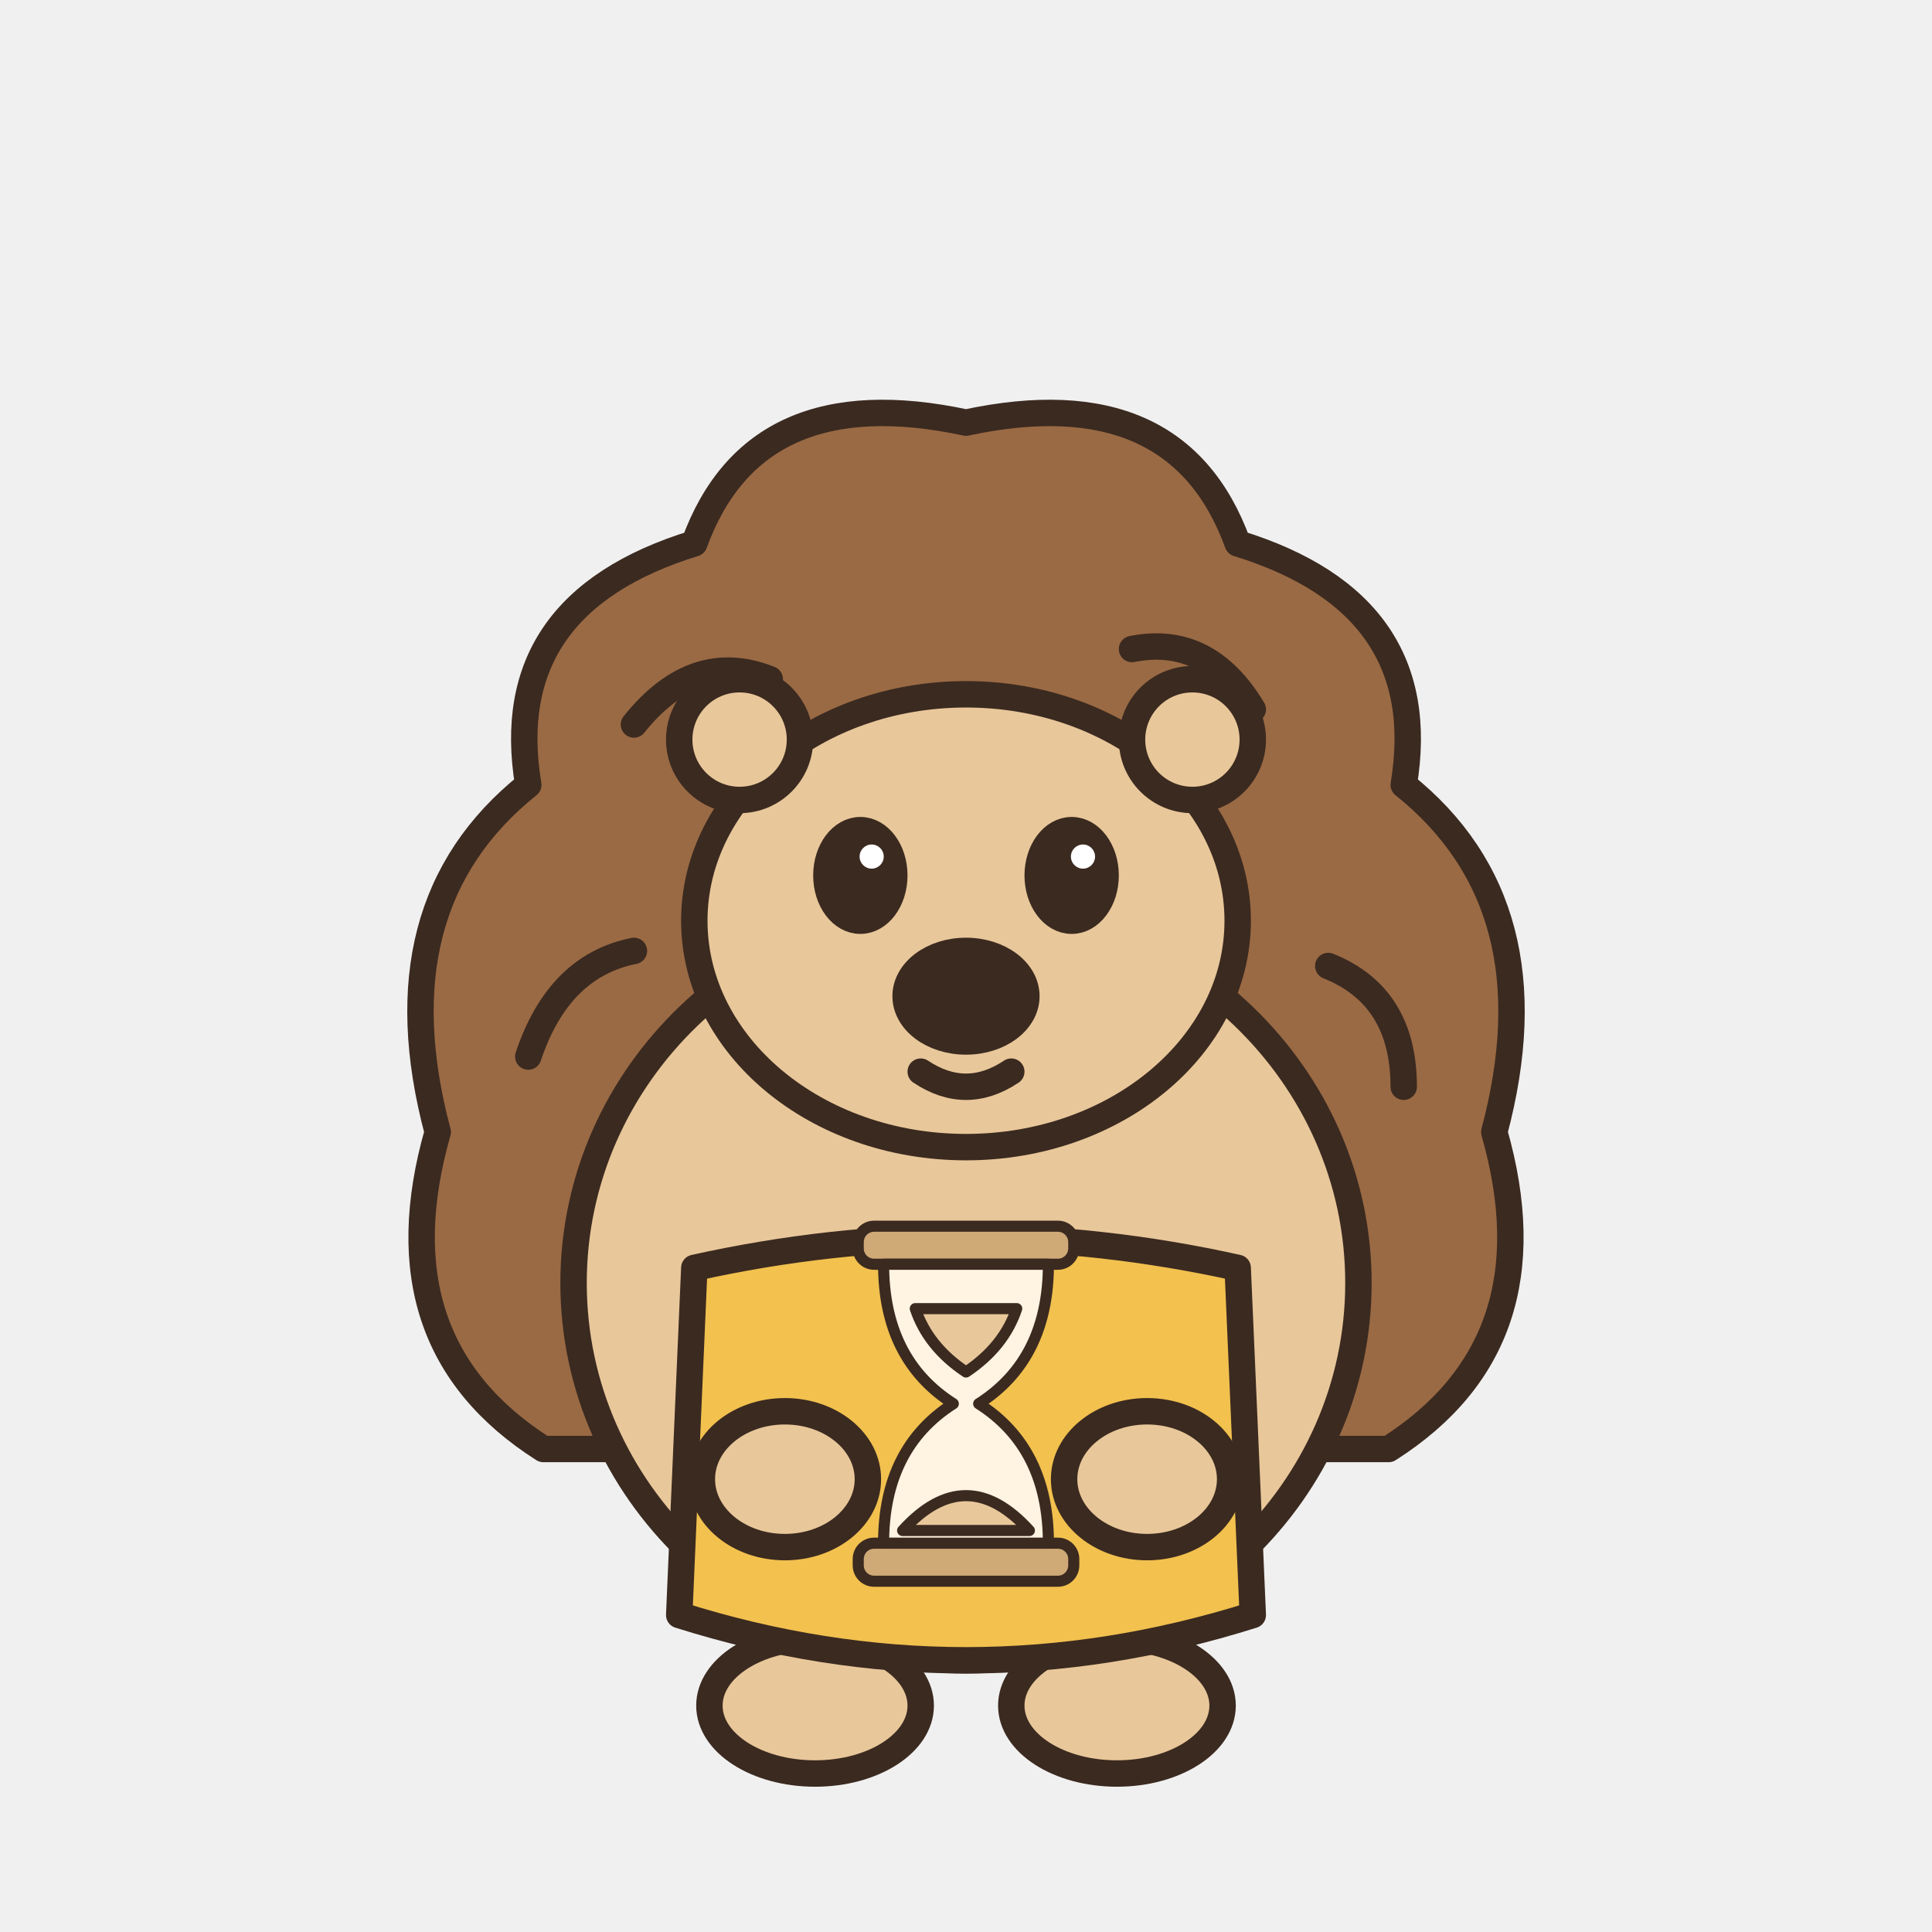
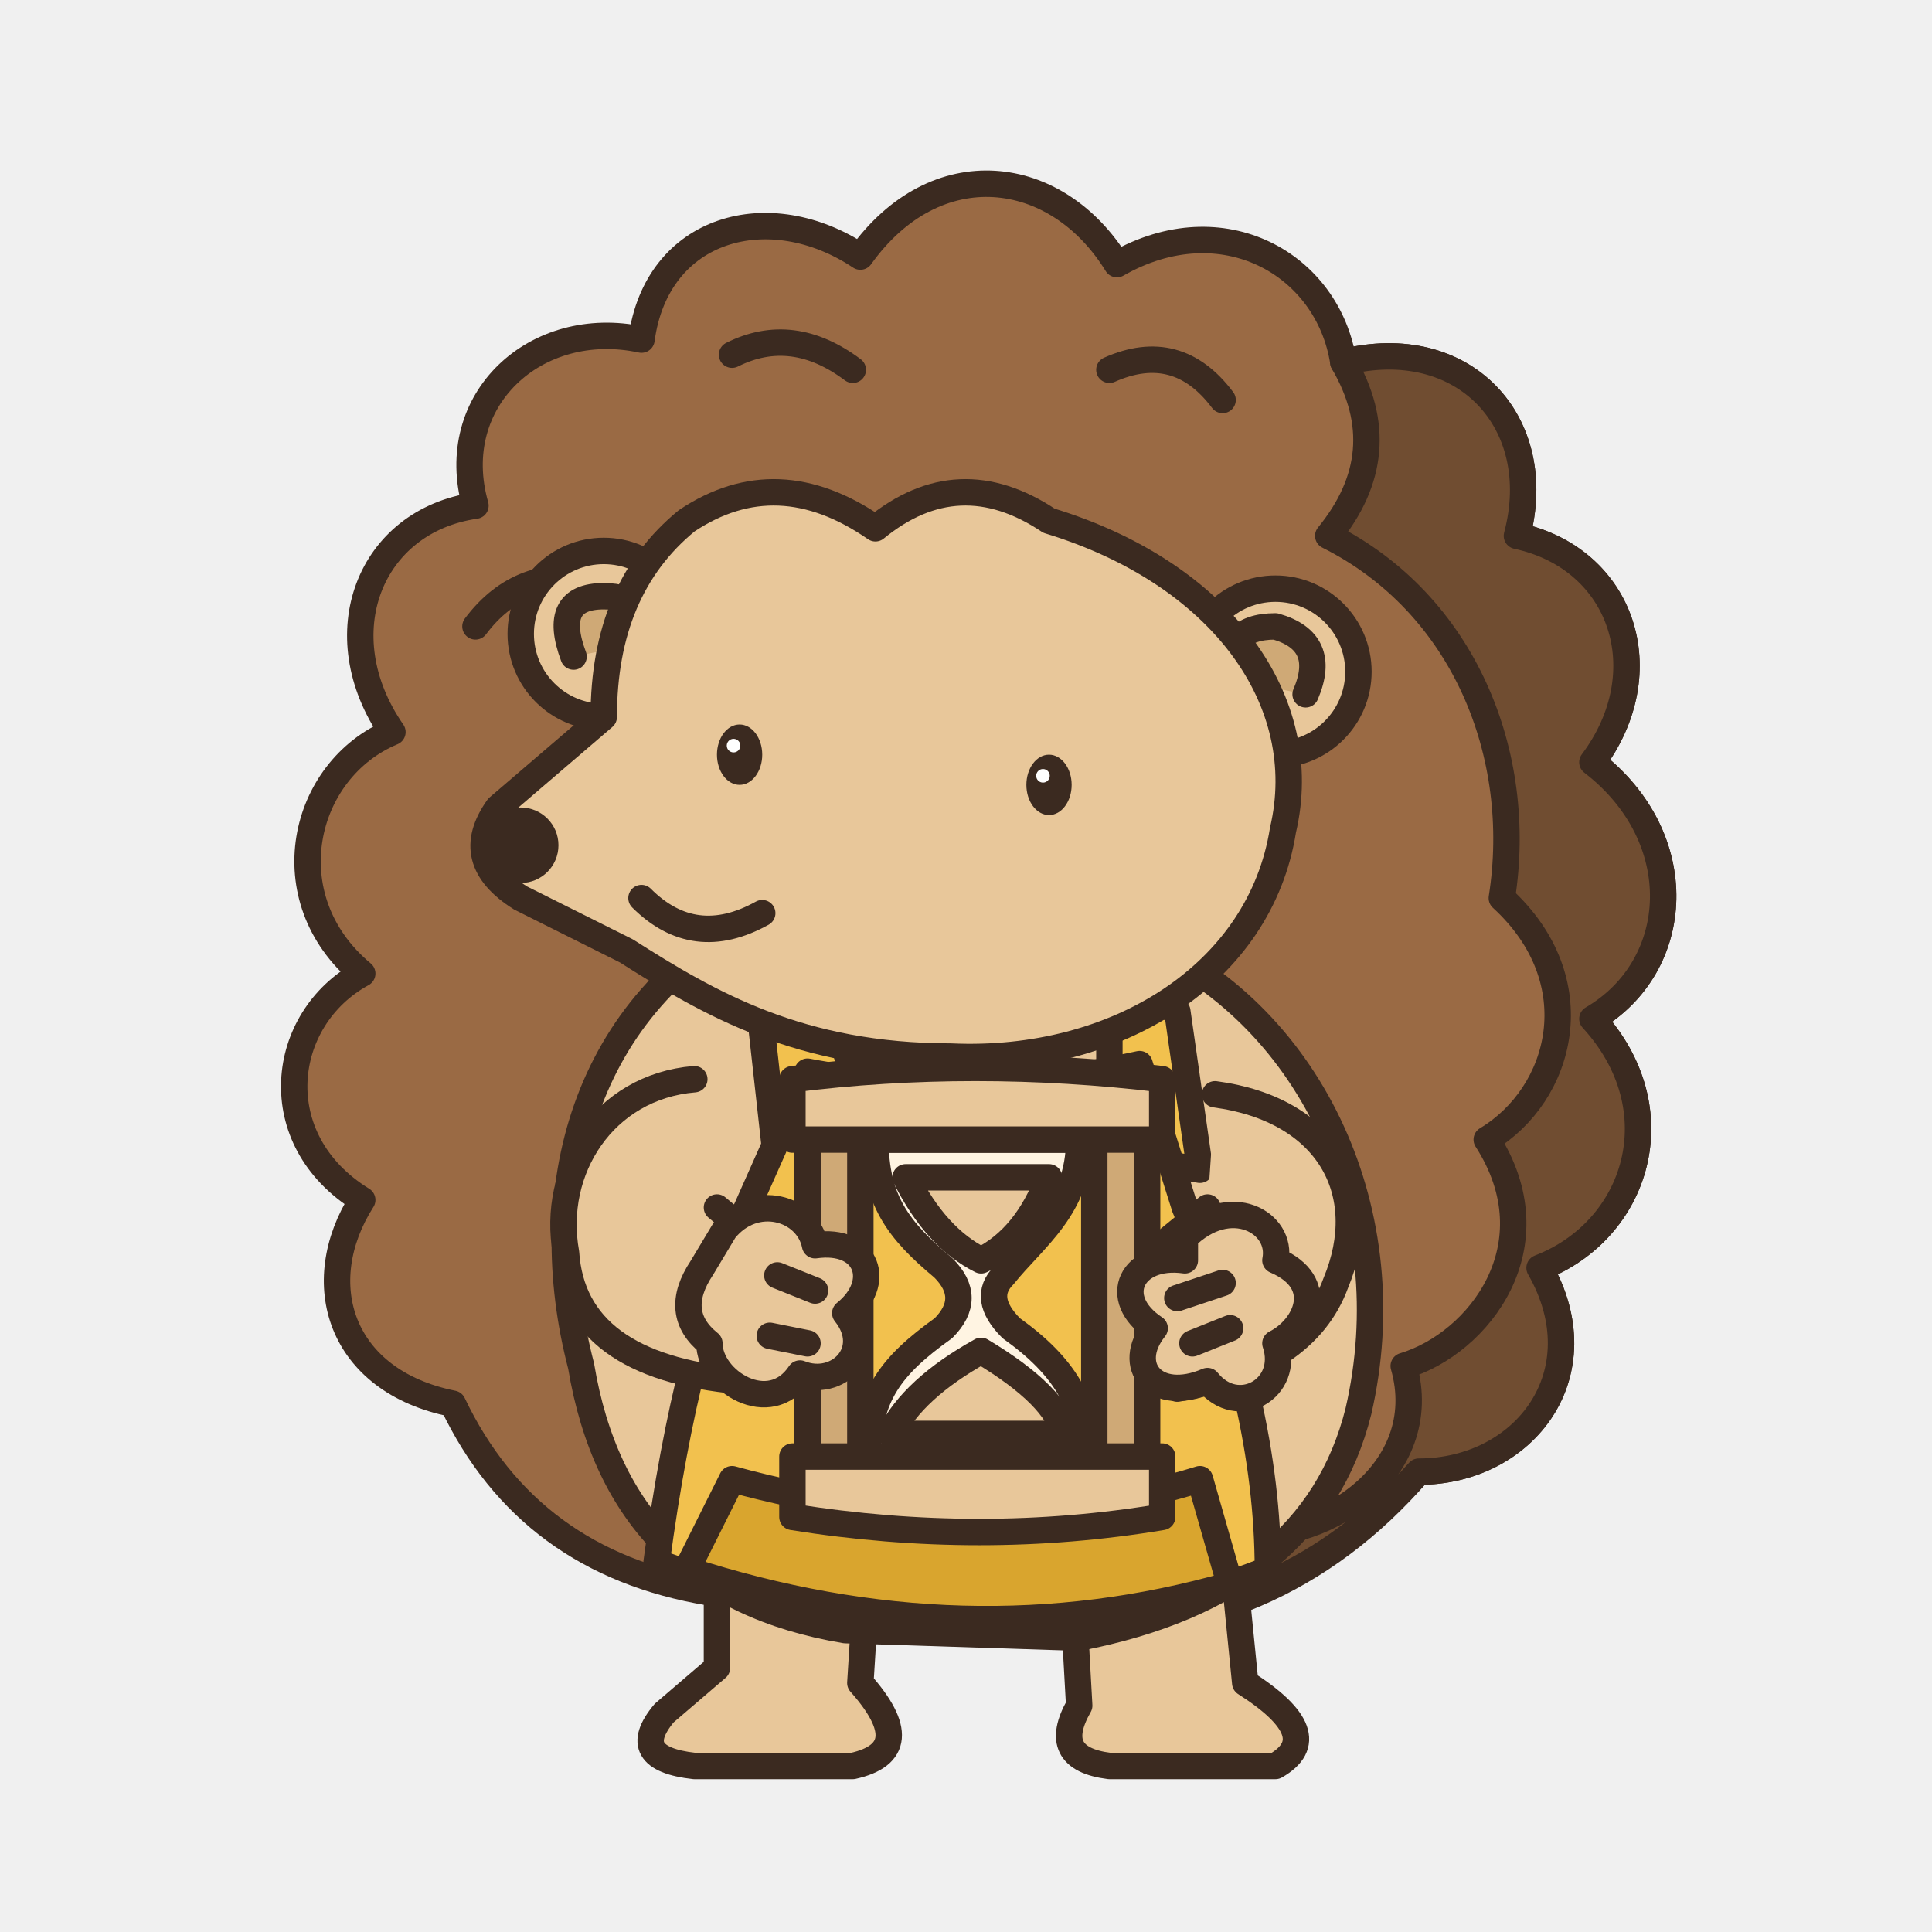
<svg xmlns="http://www.w3.org/2000/svg" viewBox="0 0 256 256">
-   <g stroke="#3B2A20" stroke-width="3.5" stroke-linecap="round" stroke-linejoin="round">
-     <ellipse cx="108" cy="226" rx="14" ry="9" fill="#E8C79A" />
-     <ellipse cx="148" cy="226" rx="14" ry="9" fill="#E8C79A" />
-     <path d="M58 150 Q50 120 70 104 Q66 80 92 72 Q100 50 128 56 Q156 50 164 72 Q190 80 186 104 Q206 120 198 150 Q206 178 184 192 L72 192 Q50 178 58 150 Z" fill="#9A6A44" />
-     <path d="M84 96 q8 -10 18 -6 M150 86 q10 -2 16 8 M70 140 q4 -12 14 -14 M176 128 q10 4 10 16" fill="none" />
-     <ellipse cx="128" cy="170" rx="52" ry="50" fill="#E8C79A" />
-     <path d="M92 168 Q128 160 164 168 L166 214 Q128 226 90 214 Z" fill="#F2C14E" />
-     <ellipse cx="128" cy="122" rx="36" ry="30" fill="#E8C79A" />
-     <ellipse cx="128" cy="132" rx="8" ry="6" fill="#3B2A20" />
-     <ellipse cx="114" cy="116" rx="4.5" ry="6" fill="#3B2A20" />
-     <circle cx="115.5" cy="113.5" r="1.6" fill="#FFFFFF" stroke="none" />
-     <ellipse cx="142" cy="116" rx="4.5" ry="6" fill="#3B2A20" />
-     <circle cx="143.5" cy="113.5" r="1.6" fill="#FFFFFF" stroke="none" />
-     <path d="M122 142 Q128 146 134 142" fill="none" />
-     <circle cx="98" cy="98" r="8" fill="#E8C79A" />
-     <circle cx="158" cy="98" r="8" fill="#E8C79A" />
-     <g transform="translate(128 186) scale(0.42)">
-       <rect x="-34" y="-56" width="68" height="12" rx="5" fill="#CFA976" />
-       <rect x="-34" y="44" width="68" height="12" rx="5" fill="#CFA976" />
-       <path d="M-26 -44 L26 -44 Q26 -14 4 0 Q26 14 26 44 L-26 44 Q-26 14 -4 0 Q-26 -14 -26 -44 Z" fill="#FFF4E2" />
-       <path d="M-16 -30 L16 -30 Q12 -18 0 -10 Q-12 -18 -16 -30 Z" fill="#E8C79A" />
-       <path d="M-20 40 Q0 18 20 40 Z" fill="#E8C79A" />
+   <g id="pip" stroke="#3B2A20" stroke-width="3.5" stroke-linecap="round" stroke-linejoin="round">
+     <g id="spines">
+       <path d="M60 186 C45 183 41 170 48 159 C35 151 37 135 48 129 C36 119 40 102 52 97 C43 84 49 69 63 67 C59 53 71 42 85 45 C87 30 102 26 114 34 C124 20 140 22 148 35 C162 27 176 35 178 48 C194 44 205 56 201 71 C215 74 220 89 211 101 C224 111 223 128 211 135 C222 147 217 163 204 168 C212 182 202 195 188 195 Q169 217 139 216 L94 211 Q70 207 60 186 Z" fill="#9A6A44" />
+       <path d="M176 71 C194 80 202 100 199 119 C211 130 207 145 197 151 C206 165 196 178 186 181 C190 195 175 205 163 203 L145 214 Q170 215 188 195 C202 195 212 182 204 168 C217 163 222 147 211 135 C223 128 224 111 211 101 C220 89 215 74 201 71 C205 56 194 44 178 48 Q185 60 176 71 Z" fill="#704D31" />
+       <path d="M63 83 Q69 75 79 77 M97 47 Q105 43 113 49 M147 49 Q156 45 162 53" fill="none" />
    </g>
-     <ellipse cx="104" cy="196" rx="11" ry="9" fill="#E8C79A" />
-     <ellipse cx="152" cy="196" rx="11" ry="9" fill="#E8C79A" />
+     <g id="legs" fill="#E8C79A">
+       <path d="M95 202 L115 207 L114 223 Q122 232 113 234 L92 234 Q83 233 88 227 L95 221 Z" />
+       <path d="M142 208 L163 203 L165 223 Q176 230 169 234 L147 234 Q139 233 143 226 Z" />
+     </g>
+     <g id="body">
+       <path d="M101 121 C77 133 71 158 77 181 Q82 211 112 216 L143 217 Q174 211 180 187 C186 161 174 135 152 125 Z" fill="#E8C79A" />
+     </g>
+     <g id="apron">
+       <path d="M100 128 L109 128 L115 150 L103 155 Z" fill="#F2C14E" />
+       <path d="M147 130 L156 134 L159 155 L147 153 Z" fill="#F2C14E" />
+       <path d="M107 142 Q128 146 151 141 L157 160 Q168 186 168 208 Q130 223 87 207 Q91 177 99 160 Z" fill="#F2C14E" />
+       <path d="M97 196 Q130 205 159 196 L163 210 Q128 220 91 208 Z" fill="#D9A52E" />
+     </g>
+     <g id="ears">
+       <circle cx="80" cy="84" r="11" fill="#E8C79A" />
+       <circle cx="169" cy="89" r="11" fill="#E8C79A" />
+       <path d="M76 87 Q73 79 80 79 Q86 79 86 85" fill="#CFA976" />
+       <path d="M163 90 Q162 83 169 83 Q176 85 173 92" fill="#CFA976" />
+     </g>
+     <g id="head">
+       <path d="M91 69 Q103 61 116 70 Q127 61 139 69 C162 76 174 93 170 110 C167 129 148 141 126 140 C106 140 94 133 83 126 L69 119 Q61 114 66 107 L80 95 Q80 78 91 69 Z" fill="#E8C79A" />
+       <path d="M85 119 Q92 126 101 121" fill="none" />
+     </g>
+     <g id="arms">
+       <path d="M92 143 C80 144 73 155 75 166 Q76 181 98 183 L107 170 L95 160" fill="#E8C79A" />
+       <path d="M161 145 C176 147 182 158 177 170 Q173 181 156 184 L149 169 L160 160" fill="#E8C79A" />
+     </g>
+     <g id="hourglass">
+       <path d="M107 148 L114 148 L114 197 L107 197 Z" fill="#CFA976" />
+       <path d="M145 148 L152 148 L152 197 L145 197 Z" fill="#CFA976" />
+       <path d="M116 151 L143 151 C143 160 137 164 133 169 Q130 172 134 176 C141 181 144 186 144 193 L115 193 C115 185 118 181 125 176 Q129 172 125 168 C119 163 116 159 116 151 Z" fill="#FFF4E2" />
+       <path d="M120 156 L139 156 Q136 164 130 167 Q124 164 120 156 Z" fill="#E8C79A" />
+       <path d="M118 190 Q121 184 130 179 Q140 185 141 190 Z" fill="#E8C79A" />
+       <path d="M105 143 Q129 140 154 143 L154 151 L105 151 Z" fill="#E8C79A" />
+       <path d="M105 193 L154 193 L154 201 Q130 205 105 201 Z" fill="#E8C79A" />
+     </g>
+     <g id="holding-paws" fill="#E8C79A">
+       <path d="M96 163 C100 158 107 160 108 165 C115 164 117 170 112 174 C116 179 111 184 106 182 C102 188 94 183 94 178 Q89 174 93 168 Z" />
+       <path d="M157 164 C163 158 170 162 169 167 C176 170 173 176 169 178 C171 184 164 188 160 183 C153 186 149 181 153 176 C147 172 150 166 157 167 Z" />
+       <path d="M103 169 L108 171 M102 177 L107 178 M156 172 L162 170 M158 178 L163 176" fill="none" />
+     </g>
+   </g>
+   <g id="face">
+     <ellipse cx="98" cy="100" rx="3" ry="4" fill="#3B2A20" />
+     <ellipse cx="139" cy="104" rx="3" ry="4" fill="#3B2A20" />
+     <circle cx="97.2" cy="98.8" r="0.9" fill="#FFFFFF" />
+     <circle cx="138.2" cy="102.8" r="0.9" fill="#FFFFFF" />
+     <circle cx="69" cy="112" r="5" fill="#3B2A20" />
  </g>
</svg>
